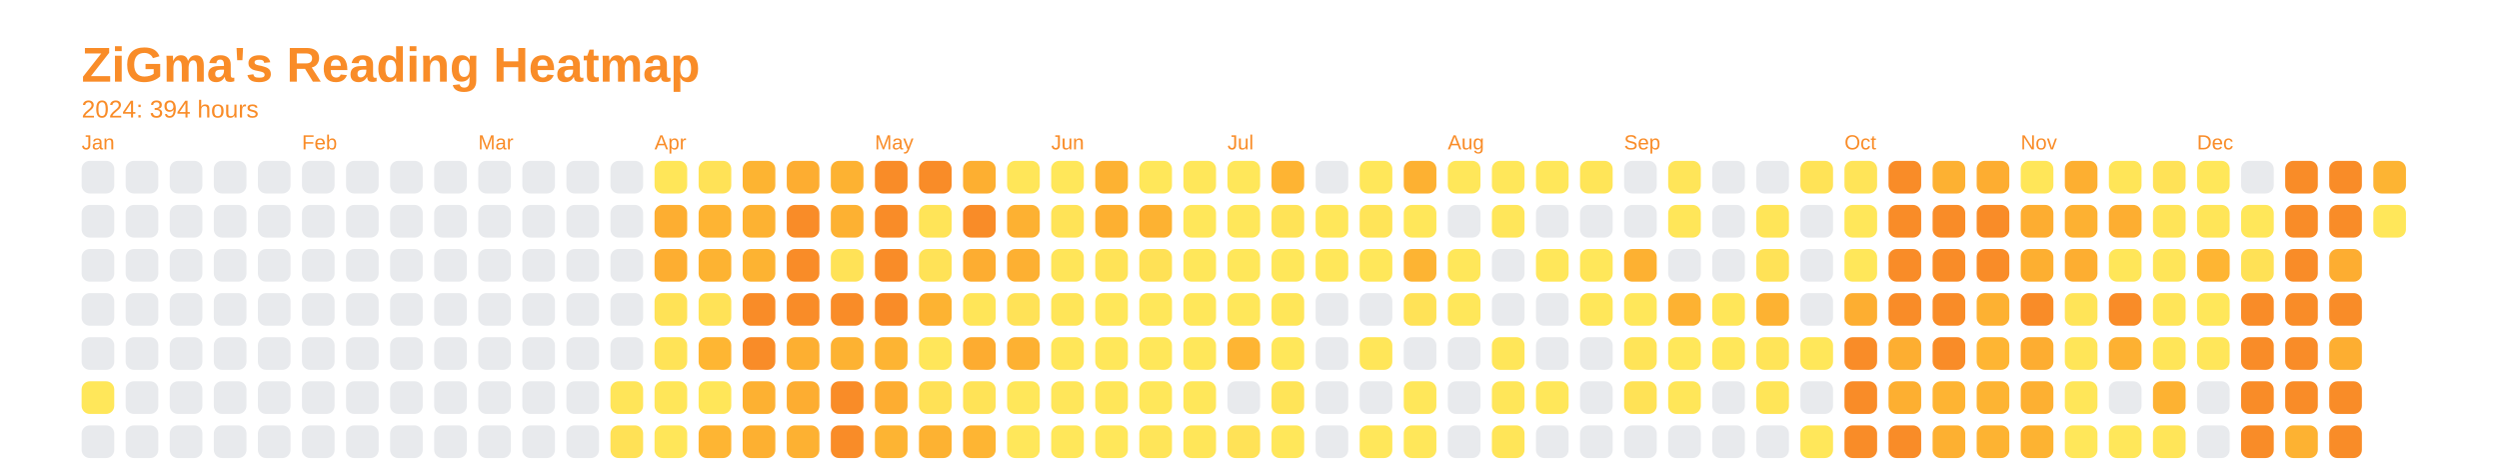
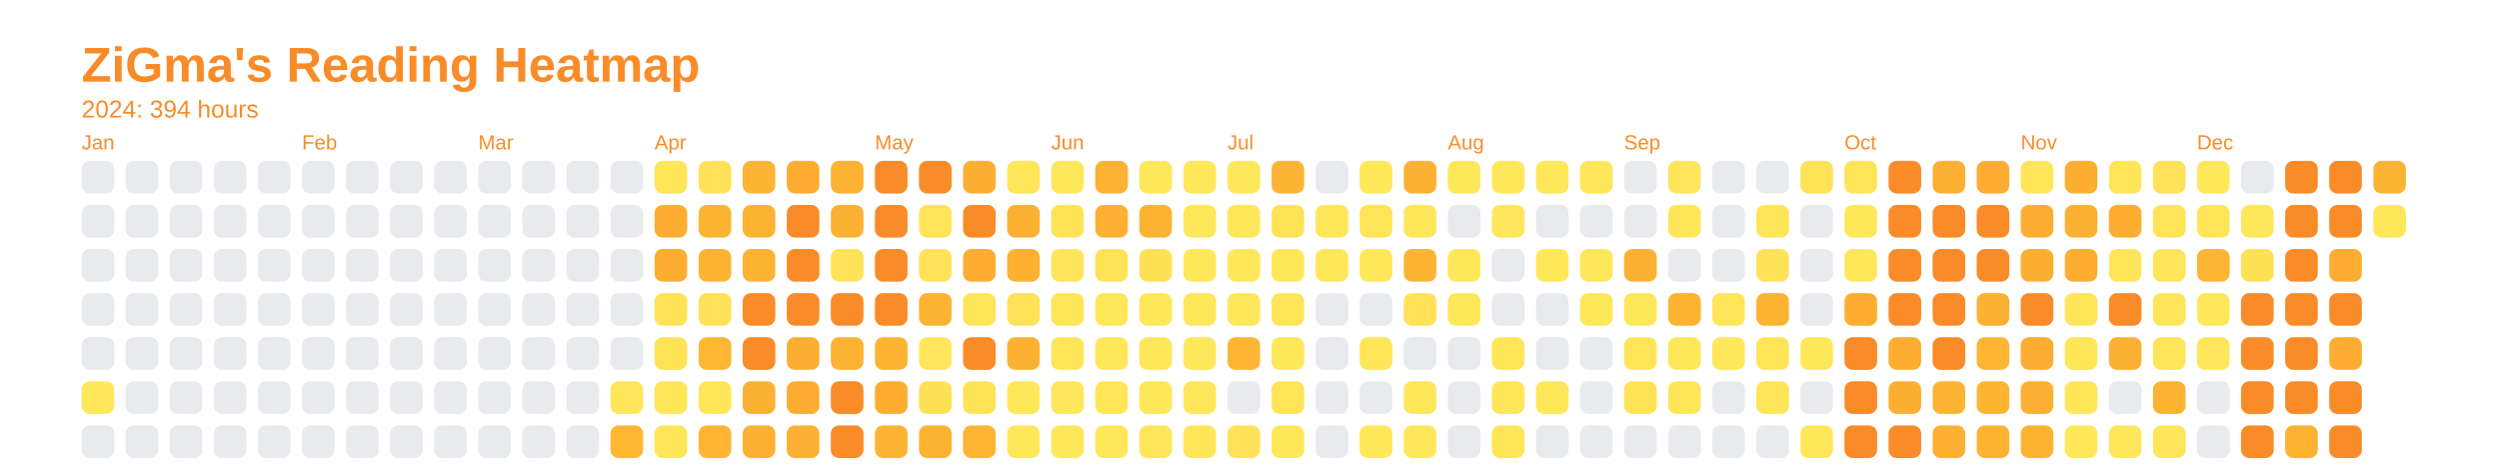
<svg xmlns="http://www.w3.org/2000/svg" baseProfile="full" height="57.5mm" version="1.1" viewBox="0,0,306.2,57.5" width="306.2mm">
  <defs />
  <rect fill="none" height="57.5" width="306.2" x="0" y="0" />
  <text fill="#f98c28" style="font-size:6px; font-family:Arial; font-weight:bold;" x="10" y="10">ZiGma's Reading Heatmap</text>
  <text fill="#f98c28" style="font-size:3px; font-family:Arial;" x="10" y="14.4">2024: 394 hours</text>
  <text fill="#f98c28" style="font-size:2.5px; font-family:Arial" x="10" y="18.3">Jan</text>
  <rect fill="#e8eaed" height="4" rx="1" ry="1" width="4" x="10" y="19.7" />
  <rect fill="#e8eaed" height="4" rx="1" ry="1" width="4" x="10" y="25.1" />
  <rect fill="#e8eaed" height="4" rx="1" ry="1" width="4" x="10" y="30.5" />
  <rect fill="#e8eaed" height="4" rx="1" ry="1" width="4" x="10" y="35.9" />
  <rect fill="#e8eaed" height="4" rx="1" ry="1" width="4" x="10" y="41.3" />
  <rect fill="#ffe75a" height="4" rx="1" ry="1" width="4" x="10" y="46.7" />
  <rect fill="#e8eaed" height="4" rx="1" ry="1" width="4" x="10" y="52.1" />
  <rect fill="#e8eaed" height="4" rx="1" ry="1" width="4" x="15.4" y="19.7" />
  <rect fill="#e8eaed" height="4" rx="1" ry="1" width="4" x="15.4" y="25.1" />
  <rect fill="#e8eaed" height="4" rx="1" ry="1" width="4" x="15.4" y="30.5" />
  <rect fill="#e8eaed" height="4" rx="1" ry="1" width="4" x="15.4" y="35.9" />
  <rect fill="#e8eaed" height="4" rx="1" ry="1" width="4" x="15.4" y="41.3" />
  <rect fill="#e8eaed" height="4" rx="1" ry="1" width="4" x="15.4" y="46.7" />
  <rect fill="#e8eaed" height="4" rx="1" ry="1" width="4" x="15.4" y="52.1" />
  <rect fill="#e8eaed" height="4" rx="1" ry="1" width="4" x="20.8" y="19.7" />
  <rect fill="#e8eaed" height="4" rx="1" ry="1" width="4" x="20.8" y="25.1" />
  <rect fill="#e8eaed" height="4" rx="1" ry="1" width="4" x="20.8" y="30.5" />
  <rect fill="#e8eaed" height="4" rx="1" ry="1" width="4" x="20.8" y="35.9" />
  <rect fill="#e8eaed" height="4" rx="1" ry="1" width="4" x="20.8" y="41.3" />
  <rect fill="#e8eaed" height="4" rx="1" ry="1" width="4" x="20.8" y="46.7" />
  <rect fill="#e8eaed" height="4" rx="1" ry="1" width="4" x="20.8" y="52.1" />
  <rect fill="#e8eaed" height="4" rx="1" ry="1" width="4" x="26.2" y="19.7" />
  <rect fill="#e8eaed" height="4" rx="1" ry="1" width="4" x="26.2" y="25.1" />
  <rect fill="#e8eaed" height="4" rx="1" ry="1" width="4" x="26.2" y="30.5" />
  <rect fill="#e8eaed" height="4" rx="1" ry="1" width="4" x="26.2" y="35.9" />
  <rect fill="#e8eaed" height="4" rx="1" ry="1" width="4" x="26.2" y="41.3" />
  <rect fill="#e8eaed" height="4" rx="1" ry="1" width="4" x="26.2" y="46.7" />
  <rect fill="#e8eaed" height="4" rx="1" ry="1" width="4" x="26.2" y="52.1" />
  <rect fill="#e8eaed" height="4" rx="1" ry="1" width="4" x="31.6" y="19.7" />
  <rect fill="#e8eaed" height="4" rx="1" ry="1" width="4" x="31.6" y="25.1" />
  <rect fill="#e8eaed" height="4" rx="1" ry="1" width="4" x="31.6" y="30.5" />
  <rect fill="#e8eaed" height="4" rx="1" ry="1" width="4" x="31.6" y="35.9" />
  <rect fill="#e8eaed" height="4" rx="1" ry="1" width="4" x="31.6" y="41.3" />
  <rect fill="#e8eaed" height="4" rx="1" ry="1" width="4" x="31.6" y="46.7" />
  <rect fill="#e8eaed" height="4" rx="1" ry="1" width="4" x="31.6" y="52.1" />
  <text fill="#f98c28" style="font-size:2.5px; font-family:Arial" x="37.0" y="18.3">Feb</text>
  <rect fill="#e8eaed" height="4" rx="1" ry="1" width="4" x="37.0" y="19.7" />
  <rect fill="#e8eaed" height="4" rx="1" ry="1" width="4" x="37.0" y="25.1" />
  <rect fill="#e8eaed" height="4" rx="1" ry="1" width="4" x="37.0" y="30.5" />
  <rect fill="#e8eaed" height="4" rx="1" ry="1" width="4" x="37.0" y="35.9" />
  <rect fill="#e8eaed" height="4" rx="1" ry="1" width="4" x="37.0" y="41.3" />
  <rect fill="#e8eaed" height="4" rx="1" ry="1" width="4" x="37.0" y="46.7" />
  <rect fill="#e8eaed" height="4" rx="1" ry="1" width="4" x="37.0" y="52.1" />
  <rect fill="#e8eaed" height="4" rx="1" ry="1" width="4" x="42.4" y="19.7" />
  <rect fill="#e8eaed" height="4" rx="1" ry="1" width="4" x="42.4" y="25.1" />
  <rect fill="#e8eaed" height="4" rx="1" ry="1" width="4" x="42.4" y="30.5" />
  <rect fill="#e8eaed" height="4" rx="1" ry="1" width="4" x="42.4" y="35.9" />
  <rect fill="#e8eaed" height="4" rx="1" ry="1" width="4" x="42.4" y="41.3" />
  <rect fill="#e8eaed" height="4" rx="1" ry="1" width="4" x="42.4" y="46.7" />
  <rect fill="#e8eaed" height="4" rx="1" ry="1" width="4" x="42.4" y="52.1" />
  <rect fill="#e8eaed" height="4" rx="1" ry="1" width="4" x="47.8" y="19.7" />
  <rect fill="#e8eaed" height="4" rx="1" ry="1" width="4" x="47.8" y="25.1" />
  <rect fill="#e8eaed" height="4" rx="1" ry="1" width="4" x="47.8" y="30.5" />
  <rect fill="#e8eaed" height="4" rx="1" ry="1" width="4" x="47.8" y="35.9" />
  <rect fill="#e8eaed" height="4" rx="1" ry="1" width="4" x="47.8" y="41.3" />
  <rect fill="#e8eaed" height="4" rx="1" ry="1" width="4" x="47.8" y="46.7" />
  <rect fill="#e8eaed" height="4" rx="1" ry="1" width="4" x="47.8" y="52.1" />
  <rect fill="#e8eaed" height="4" rx="1" ry="1" width="4" x="53.2" y="19.7" />
  <rect fill="#e8eaed" height="4" rx="1" ry="1" width="4" x="53.2" y="25.1" />
  <rect fill="#e8eaed" height="4" rx="1" ry="1" width="4" x="53.2" y="30.5" />
  <rect fill="#e8eaed" height="4" rx="1" ry="1" width="4" x="53.2" y="35.9" />
  <rect fill="#e8eaed" height="4" rx="1" ry="1" width="4" x="53.2" y="41.3" />
  <rect fill="#e8eaed" height="4" rx="1" ry="1" width="4" x="53.2" y="46.7" />
  <rect fill="#e8eaed" height="4" rx="1" ry="1" width="4" x="53.2" y="52.1" />
  <text fill="#f98c28" style="font-size:2.5px; font-family:Arial" x="58.6" y="18.3">Mar</text>
  <rect fill="#e8eaed" height="4" rx="1" ry="1" width="4" x="58.6" y="19.7" />
  <rect fill="#e8eaed" height="4" rx="1" ry="1" width="4" x="58.6" y="25.1" />
  <rect fill="#e8eaed" height="4" rx="1" ry="1" width="4" x="58.6" y="30.5" />
  <rect fill="#e8eaed" height="4" rx="1" ry="1" width="4" x="58.6" y="35.9" />
  <rect fill="#e8eaed" height="4" rx="1" ry="1" width="4" x="58.6" y="41.3" />
  <rect fill="#e8eaed" height="4" rx="1" ry="1" width="4" x="58.6" y="46.7" />
  <rect fill="#e8eaed" height="4" rx="1" ry="1" width="4" x="58.6" y="52.1" />
  <rect fill="#e8eaed" height="4" rx="1" ry="1" width="4" x="64" y="19.7" />
  <rect fill="#e8eaed" height="4" rx="1" ry="1" width="4" x="64" y="25.1" />
  <rect fill="#e8eaed" height="4" rx="1" ry="1" width="4" x="64" y="30.5" />
  <rect fill="#e8eaed" height="4" rx="1" ry="1" width="4" x="64" y="35.9" />
  <rect fill="#e8eaed" height="4" rx="1" ry="1" width="4" x="64" y="41.3" />
  <rect fill="#e8eaed" height="4" rx="1" ry="1" width="4" x="64" y="46.7" />
  <rect fill="#e8eaed" height="4" rx="1" ry="1" width="4" x="64" y="52.1" />
  <rect fill="#e8eaed" height="4" rx="1" ry="1" width="4" x="69.4" y="19.7" />
  <rect fill="#e8eaed" height="4" rx="1" ry="1" width="4" x="69.4" y="25.1" />
  <rect fill="#e8eaed" height="4" rx="1" ry="1" width="4" x="69.4" y="30.5" />
  <rect fill="#e8eaed" height="4" rx="1" ry="1" width="4" x="69.4" y="35.9" />
  <rect fill="#e8eaed" height="4" rx="1" ry="1" width="4" x="69.4" y="41.3" />
  <rect fill="#e8eaed" height="4" rx="1" ry="1" width="4" x="69.4" y="46.7" />
  <rect fill="#e8eaed" height="4" rx="1" ry="1" width="4" x="69.4" y="52.1" />
  <rect fill="#e8eaed" height="4" rx="1" ry="1" width="4" x="74.8" y="19.7" />
  <rect fill="#e8eaed" height="4" rx="1" ry="1" width="4" x="74.8" y="25.1" />
  <rect fill="#e8eaed" height="4" rx="1" ry="1" width="4" x="74.8" y="30.5" />
  <rect fill="#e8eaed" height="4" rx="1" ry="1" width="4" x="74.8" y="35.9" />
  <rect fill="#e8eaed" height="4" rx="1" ry="1" width="4" x="74.8" y="41.3" />
  <rect fill="#ffe559" height="4" rx="1" ry="1" width="4" x="74.8" y="46.7" />
-   <rect fill="#ffe156" height="4" rx="1" ry="1" width="4" x="74.8" y="52.1" />
+   <rect fill="#feb633" height="4" rx="1" ry="1" width="4" x="74.8" y="52.1" />
  <text fill="#f98c28" style="font-size:2.5px; font-family:Arial" x="80.2" y="18.3">Apr</text>
  <rect fill="#ffe659" height="4" rx="1" ry="1" width="4" x="80.2" y="19.7" />
  <rect fill="#fdae31" height="4" rx="1" ry="1" width="4" x="80.2" y="25.1" />
  <rect fill="#fdae31" height="4" rx="1" ry="1" width="4" x="80.2" y="30.5" />
  <rect fill="#ffe256" height="4" rx="1" ry="1" width="4" x="80.2" y="35.9" />
  <rect fill="#ffe357" height="4" rx="1" ry="1" width="4" x="80.2" y="41.3" />
  <rect fill="#ffe659" height="4" rx="1" ry="1" width="4" x="80.2" y="46.7" />
  <rect fill="#ffe659" height="4" rx="1" ry="1" width="4" x="80.2" y="52.1" />
  <rect fill="#ffe257" height="4" rx="1" ry="1" width="4" x="85.6" y="19.7" />
  <rect fill="#feb433" height="4" rx="1" ry="1" width="4" x="85.6" y="25.1" />
  <rect fill="#fdb332" height="4" rx="1" ry="1" width="4" x="85.6" y="30.5" />
  <rect fill="#ffe257" height="4" rx="1" ry="1" width="4" x="85.6" y="35.9" />
  <rect fill="#feb633" height="4" rx="1" ry="1" width="4" x="85.6" y="41.3" />
  <rect fill="#ffe659" height="4" rx="1" ry="1" width="4" x="85.6" y="46.7" />
  <rect fill="#feb533" height="4" rx="1" ry="1" width="4" x="85.6" y="52.1" />
  <rect fill="#fdb432" height="4" rx="1" ry="1" width="4" x="91" y="19.7" />
  <rect fill="#fdb232" height="4" rx="1" ry="1" width="4" x="91" y="25.1" />
  <rect fill="#fdb332" height="4" rx="1" ry="1" width="4" x="91" y="30.5" />
  <rect fill="#f98c28" height="4" rx="1" ry="1" width="4" x="91" y="35.9" />
  <rect fill="#f98c28" height="4" rx="1" ry="1" width="4" x="91" y="41.3" />
  <rect fill="#fdb132" height="4" rx="1" ry="1" width="4" x="91" y="46.7" />
  <rect fill="#fdb031" height="4" rx="1" ry="1" width="4" x="91" y="52.1" />
  <rect fill="#fdad31" height="4" rx="1" ry="1" width="4" x="96.4" y="19.7" />
  <rect fill="#f98c28" height="4" rx="1" ry="1" width="4" x="96.4" y="25.1" />
  <rect fill="#f98c28" height="4" rx="1" ry="1" width="4" x="96.4" y="30.5" />
  <rect fill="#f98c28" height="4" rx="1" ry="1" width="4" x="96.4" y="35.9" />
  <rect fill="#fdaf31" height="4" rx="1" ry="1" width="4" x="96.4" y="41.3" />
  <rect fill="#fdad31" height="4" rx="1" ry="1" width="4" x="96.4" y="46.7" />
  <rect fill="#fdb132" height="4" rx="1" ry="1" width="4" x="96.4" y="52.1" />
  <rect fill="#fdb232" height="4" rx="1" ry="1" width="4" x="101.8" y="19.7" />
  <rect fill="#fdb132" height="4" rx="1" ry="1" width="4" x="101.8" y="25.1" />
  <rect fill="#ffe257" height="4" rx="1" ry="1" width="4" x="101.8" y="30.5" />
  <rect fill="#f98c28" height="4" rx="1" ry="1" width="4" x="101.8" y="35.9" />
  <rect fill="#fdb232" height="4" rx="1" ry="1" width="4" x="101.8" y="41.3" />
  <rect fill="#f98c28" height="4" rx="1" ry="1" width="4" x="101.8" y="46.7" />
  <rect fill="#f98c28" height="4" rx="1" ry="1" width="4" x="101.8" y="52.1" />
  <text fill="#f98c28" style="font-size:2.5px; font-family:Arial" x="107.2" y="18.3">May</text>
  <rect fill="#f98c28" height="4" rx="1" ry="1" width="4" x="107.2" y="19.7" />
  <rect fill="#f98c28" height="4" rx="1" ry="1" width="4" x="107.2" y="25.1" />
  <rect fill="#f98c28" height="4" rx="1" ry="1" width="4" x="107.2" y="30.5" />
  <rect fill="#f98c28" height="4" rx="1" ry="1" width="4" x="107.2" y="35.9" />
  <rect fill="#fdb433" height="4" rx="1" ry="1" width="4" x="107.2" y="41.3" />
  <rect fill="#fdad31" height="4" rx="1" ry="1" width="4" x="107.2" y="46.7" />
  <rect fill="#fdb433" height="4" rx="1" ry="1" width="4" x="107.2" y="52.1" />
  <rect fill="#f98c28" height="4" rx="1" ry="1" width="4" x="112.6" y="19.7" />
  <rect fill="#ffe458" height="4" rx="1" ry="1" width="4" x="112.6" y="25.1" />
  <rect fill="#ffe257" height="4" rx="1" ry="1" width="4" x="112.6" y="30.5" />
  <rect fill="#fdb332" height="4" rx="1" ry="1" width="4" x="112.6" y="35.9" />
  <rect fill="#ffe65a" height="4" rx="1" ry="1" width="4" x="112.6" y="41.3" />
  <rect fill="#ffe156" height="4" rx="1" ry="1" width="4" x="112.6" y="46.7" />
  <rect fill="#fdb232" height="4" rx="1" ry="1" width="4" x="112.6" y="52.1" />
  <rect fill="#fdaf31" height="4" rx="1" ry="1" width="4" x="118" y="19.7" />
  <rect fill="#f98c28" height="4" rx="1" ry="1" width="4" x="118" y="25.1" />
  <rect fill="#fdad31" height="4" rx="1" ry="1" width="4" x="118" y="30.5" />
  <rect fill="#ffe558" height="4" rx="1" ry="1" width="4" x="118" y="35.9" />
-   <rect fill="#fdac30" height="4" rx="1" ry="1" width="4" x="118" y="41.3" />
+   <rect fill="#f98c28" height="4" rx="1" ry="1" width="4" x="118" y="41.3" />
  <rect fill="#ffe357" height="4" rx="1" ry="1" width="4" x="118" y="46.7" />
  <rect fill="#feb533" height="4" rx="1" ry="1" width="4" x="118" y="52.1" />
  <rect fill="#ffe659" height="4" rx="1" ry="1" width="4" x="123.4" y="19.7" />
  <rect fill="#fdb132" height="4" rx="1" ry="1" width="4" x="123.4" y="25.1" />
  <rect fill="#fdb032" height="4" rx="1" ry="1" width="4" x="123.4" y="30.5" />
  <rect fill="#ffe257" height="4" rx="1" ry="1" width="4" x="123.4" y="35.9" />
  <rect fill="#fdb132" height="4" rx="1" ry="1" width="4" x="123.4" y="41.3" />
  <rect fill="#ffe75a" height="4" rx="1" ry="1" width="4" x="123.4" y="46.7" />
  <rect fill="#ffe75a" height="4" rx="1" ry="1" width="4" x="123.4" y="52.1" />
  <text fill="#f98c28" style="font-size:2.5px; font-family:Arial" x="128.8" y="18.3">Jun</text>
  <rect fill="#ffe75a" height="4" rx="1" ry="1" width="4" x="128.8" y="19.7" />
  <rect fill="#ffe357" height="4" rx="1" ry="1" width="4" x="128.8" y="25.1" />
  <rect fill="#ffe559" height="4" rx="1" ry="1" width="4" x="128.8" y="30.5" />
  <rect fill="#ffe558" height="4" rx="1" ry="1" width="4" x="128.8" y="35.9" />
  <rect fill="#ffe659" height="4" rx="1" ry="1" width="4" x="128.8" y="41.3" />
  <rect fill="#ffe65a" height="4" rx="1" ry="1" width="4" x="128.8" y="46.7" />
  <rect fill="#ffe75a" height="4" rx="1" ry="1" width="4" x="128.8" y="52.1" />
  <rect fill="#fdb232" height="4" rx="1" ry="1" width="4" x="134.2" y="19.7" />
  <rect fill="#fdb031" height="4" rx="1" ry="1" width="4" x="134.2" y="25.1" />
  <rect fill="#ffe357" height="4" rx="1" ry="1" width="4" x="134.2" y="30.5" />
  <rect fill="#ffe75a" height="4" rx="1" ry="1" width="4" x="134.2" y="35.9" />
  <rect fill="#ffe75a" height="4" rx="1" ry="1" width="4" x="134.2" y="41.3" />
  <rect fill="#ffe659" height="4" rx="1" ry="1" width="4" x="134.2" y="46.7" />
  <rect fill="#ffe75a" height="4" rx="1" ry="1" width="4" x="134.2" y="52.1" />
  <rect fill="#ffe75a" height="4" rx="1" ry="1" width="4" x="139.6" y="19.7" />
  <rect fill="#fdb232" height="4" rx="1" ry="1" width="4" x="139.6" y="25.1" />
  <rect fill="#ffe156" height="4" rx="1" ry="1" width="4" x="139.6" y="30.5" />
  <rect fill="#ffe75a" height="4" rx="1" ry="1" width="4" x="139.6" y="35.9" />
  <rect fill="#ffe75a" height="4" rx="1" ry="1" width="4" x="139.6" y="41.3" />
  <rect fill="#ffe75a" height="4" rx="1" ry="1" width="4" x="139.6" y="46.7" />
  <rect fill="#ffe559" height="4" rx="1" ry="1" width="4" x="139.6" y="52.1" />
  <rect fill="#ffe75a" height="4" rx="1" ry="1" width="4" x="145" y="19.7" />
  <rect fill="#ffe75a" height="4" rx="1" ry="1" width="4" x="145" y="25.1" />
  <rect fill="#ffe75a" height="4" rx="1" ry="1" width="4" x="145" y="30.5" />
  <rect fill="#ffe75a" height="4" rx="1" ry="1" width="4" x="145" y="35.9" />
  <rect fill="#ffe75a" height="4" rx="1" ry="1" width="4" x="145" y="41.3" />
  <rect fill="#ffe75a" height="4" rx="1" ry="1" width="4" x="145" y="46.7" />
  <rect fill="#ffe659" height="4" rx="1" ry="1" width="4" x="145" y="52.1" />
  <text fill="#f98c28" style="font-size:2.5px; font-family:Arial" x="150.4" y="18.3">Jul</text>
  <rect fill="#ffe75a" height="4" rx="1" ry="1" width="4" x="150.4" y="19.7" />
  <rect fill="#ffe75a" height="4" rx="1" ry="1" width="4" x="150.4" y="25.1" />
  <rect fill="#ffe75a" height="4" rx="1" ry="1" width="4" x="150.4" y="30.5" />
  <rect fill="#ffe75a" height="4" rx="1" ry="1" width="4" x="150.4" y="35.9" />
  <rect fill="#feb533" height="4" rx="1" ry="1" width="4" x="150.4" y="41.3" />
  <rect fill="#e8eaed" height="4" rx="1" ry="1" width="4" x="150.4" y="46.7" />
  <rect fill="#ffe257" height="4" rx="1" ry="1" width="4" x="150.4" y="52.1" />
  <rect fill="#feb433" height="4" rx="1" ry="1" width="4" x="155.8" y="19.7" />
  <rect fill="#ffe357" height="4" rx="1" ry="1" width="4" x="155.8" y="25.1" />
  <rect fill="#ffe75a" height="4" rx="1" ry="1" width="4" x="155.8" y="30.5" />
  <rect fill="#ffe659" height="4" rx="1" ry="1" width="4" x="155.8" y="35.9" />
  <rect fill="#ffe75a" height="4" rx="1" ry="1" width="4" x="155.8" y="41.3" />
  <rect fill="#ffe458" height="4" rx="1" ry="1" width="4" x="155.8" y="46.7" />
  <rect fill="#ffe75a" height="4" rx="1" ry="1" width="4" x="155.8" y="52.1" />
  <rect fill="#e8eaed" height="4" rx="1" ry="1" width="4" x="161.2" y="19.7" />
  <rect fill="#ffe75a" height="4" rx="1" ry="1" width="4" x="161.2" y="25.1" />
  <rect fill="#ffe75a" height="4" rx="1" ry="1" width="4" x="161.2" y="30.5" />
  <rect fill="#e8eaed" height="4" rx="1" ry="1" width="4" x="161.2" y="35.9" />
  <rect fill="#e8eaed" height="4" rx="1" ry="1" width="4" x="161.2" y="41.3" />
  <rect fill="#e8eaed" height="4" rx="1" ry="1" width="4" x="161.2" y="46.7" />
  <rect fill="#e8eaed" height="4" rx="1" ry="1" width="4" x="161.2" y="52.1" />
  <rect fill="#ffe75a" height="4" rx="1" ry="1" width="4" x="166.6" y="19.7" />
  <rect fill="#ffe458" height="4" rx="1" ry="1" width="4" x="166.6" y="25.1" />
  <rect fill="#ffe75a" height="4" rx="1" ry="1" width="4" x="166.6" y="30.5" />
  <rect fill="#e8eaed" height="4" rx="1" ry="1" width="4" x="166.6" y="35.9" />
  <rect fill="#ffe659" height="4" rx="1" ry="1" width="4" x="166.6" y="41.3" />
  <rect fill="#e8eaed" height="4" rx="1" ry="1" width="4" x="166.6" y="46.7" />
  <rect fill="#ffe75a" height="4" rx="1" ry="1" width="4" x="166.6" y="52.1" />
  <rect fill="#fdb132" height="4" rx="1" ry="1" width="4" x="172" y="19.7" />
  <rect fill="#ffe75a" height="4" rx="1" ry="1" width="4" x="172" y="25.1" />
  <rect fill="#fdb433" height="4" rx="1" ry="1" width="4" x="172" y="30.5" />
  <rect fill="#ffe257" height="4" rx="1" ry="1" width="4" x="172" y="35.9" />
  <rect fill="#e8eaed" height="4" rx="1" ry="1" width="4" x="172" y="41.3" />
  <rect fill="#ffe75a" height="4" rx="1" ry="1" width="4" x="172" y="46.7" />
  <rect fill="#ffe75a" height="4" rx="1" ry="1" width="4" x="172" y="52.1" />
  <text fill="#f98c28" style="font-size:2.5px; font-family:Arial" x="177.4" y="18.3">Aug</text>
  <rect fill="#ffe75a" height="4" rx="1" ry="1" width="4" x="177.4" y="19.7" />
  <rect fill="#e8eaed" height="4" rx="1" ry="1" width="4" x="177.4" y="25.1" />
  <rect fill="#ffe75a" height="4" rx="1" ry="1" width="4" x="177.4" y="30.5" />
  <rect fill="#ffe75a" height="4" rx="1" ry="1" width="4" x="177.4" y="35.9" />
  <rect fill="#e8eaed" height="4" rx="1" ry="1" width="4" x="177.4" y="41.3" />
  <rect fill="#e8eaed" height="4" rx="1" ry="1" width="4" x="177.4" y="46.7" />
  <rect fill="#e8eaed" height="4" rx="1" ry="1" width="4" x="177.4" y="52.1" />
  <rect fill="#ffe75a" height="4" rx="1" ry="1" width="4" x="182.8" y="19.7" />
  <rect fill="#ffe65a" height="4" rx="1" ry="1" width="4" x="182.8" y="25.1" />
  <rect fill="#e8eaed" height="4" rx="1" ry="1" width="4" x="182.8" y="30.5" />
  <rect fill="#e8eaed" height="4" rx="1" ry="1" width="4" x="182.8" y="35.9" />
  <rect fill="#ffe659" height="4" rx="1" ry="1" width="4" x="182.8" y="41.3" />
  <rect fill="#ffe659" height="4" rx="1" ry="1" width="4" x="182.8" y="46.7" />
  <rect fill="#ffe558" height="4" rx="1" ry="1" width="4" x="182.8" y="52.1" />
  <rect fill="#ffe75a" height="4" rx="1" ry="1" width="4" x="188.2" y="19.7" />
  <rect fill="#e8eaed" height="4" rx="1" ry="1" width="4" x="188.2" y="25.1" />
  <rect fill="#ffe75a" height="4" rx="1" ry="1" width="4" x="188.2" y="30.5" />
  <rect fill="#e8eaed" height="4" rx="1" ry="1" width="4" x="188.2" y="35.9" />
  <rect fill="#e8eaed" height="4" rx="1" ry="1" width="4" x="188.2" y="41.3" />
  <rect fill="#ffe75a" height="4" rx="1" ry="1" width="4" x="188.2" y="46.7" />
  <rect fill="#e8eaed" height="4" rx="1" ry="1" width="4" x="188.2" y="52.1" />
  <rect fill="#ffe558" height="4" rx="1" ry="1" width="4" x="193.6" y="19.7" />
  <rect fill="#e8eaed" height="4" rx="1" ry="1" width="4" x="193.6" y="25.1" />
  <rect fill="#ffe75a" height="4" rx="1" ry="1" width="4" x="193.6" y="30.5" />
  <rect fill="#ffe75a" height="4" rx="1" ry="1" width="4" x="193.6" y="35.9" />
  <rect fill="#e8eaed" height="4" rx="1" ry="1" width="4" x="193.6" y="41.3" />
  <rect fill="#e8eaed" height="4" rx="1" ry="1" width="4" x="193.6" y="46.7" />
  <rect fill="#e8eaed" height="4" rx="1" ry="1" width="4" x="193.6" y="52.1" />
  <text fill="#f98c28" style="font-size:2.5px; font-family:Arial" x="199" y="18.3">Sep</text>
  <rect fill="#e8eaed" height="4" rx="1" ry="1" width="4" x="199" y="19.7" />
  <rect fill="#e8eaed" height="4" rx="1" ry="1" width="4" x="199" y="25.1" />
  <rect fill="#fdb132" height="4" rx="1" ry="1" width="4" x="199" y="30.5" />
  <rect fill="#ffe75a" height="4" rx="1" ry="1" width="4" x="199" y="35.9" />
  <rect fill="#ffe458" height="4" rx="1" ry="1" width="4" x="199" y="41.3" />
  <rect fill="#ffe256" height="4" rx="1" ry="1" width="4" x="199" y="46.7" />
  <rect fill="#e8eaed" height="4" rx="1" ry="1" width="4" x="199" y="52.1" />
  <rect fill="#ffe559" height="4" rx="1" ry="1" width="4" x="204.4" y="19.7" />
  <rect fill="#ffe659" height="4" rx="1" ry="1" width="4" x="204.4" y="25.1" />
  <rect fill="#e8eaed" height="4" rx="1" ry="1" width="4" x="204.4" y="30.5" />
  <rect fill="#fdb232" height="4" rx="1" ry="1" width="4" x="204.4" y="35.9" />
  <rect fill="#ffe75a" height="4" rx="1" ry="1" width="4" x="204.4" y="41.3" />
  <rect fill="#ffe659" height="4" rx="1" ry="1" width="4" x="204.4" y="46.7" />
  <rect fill="#e8eaed" height="4" rx="1" ry="1" width="4" x="204.4" y="52.1" />
  <rect fill="#e8eaed" height="4" rx="1" ry="1" width="4" x="209.8" y="19.7" />
  <rect fill="#e8eaed" height="4" rx="1" ry="1" width="4" x="209.8" y="25.1" />
  <rect fill="#e8eaed" height="4" rx="1" ry="1" width="4" x="209.8" y="30.5" />
  <rect fill="#ffe659" height="4" rx="1" ry="1" width="4" x="209.8" y="35.9" />
  <rect fill="#ffe75a" height="4" rx="1" ry="1" width="4" x="209.8" y="41.3" />
  <rect fill="#e8eaed" height="4" rx="1" ry="1" width="4" x="209.8" y="46.7" />
  <rect fill="#e8eaed" height="4" rx="1" ry="1" width="4" x="209.8" y="52.1" />
  <rect fill="#e8eaed" height="4" rx="1" ry="1" width="4" x="215.2" y="19.7" />
  <rect fill="#ffe558" height="4" rx="1" ry="1" width="4" x="215.2" y="25.1" />
  <rect fill="#ffe257" height="4" rx="1" ry="1" width="4" x="215.2" y="30.5" />
  <rect fill="#fdb232" height="4" rx="1" ry="1" width="4" x="215.2" y="35.9" />
  <rect fill="#ffe458" height="4" rx="1" ry="1" width="4" x="215.2" y="41.3" />
  <rect fill="#ffe558" height="4" rx="1" ry="1" width="4" x="215.2" y="46.7" />
  <rect fill="#e8eaed" height="4" rx="1" ry="1" width="4" x="215.2" y="52.1" />
  <rect fill="#ffe357" height="4" rx="1" ry="1" width="4" x="220.6" y="19.7" />
  <rect fill="#e8eaed" height="4" rx="1" ry="1" width="4" x="220.6" y="25.1" />
  <rect fill="#e8eaed" height="4" rx="1" ry="1" width="4" x="220.6" y="30.5" />
  <rect fill="#e8eaed" height="4" rx="1" ry="1" width="4" x="220.6" y="35.9" />
  <rect fill="#ffe75a" height="4" rx="1" ry="1" width="4" x="220.6" y="41.3" />
  <rect fill="#e8eaed" height="4" rx="1" ry="1" width="4" x="220.6" y="46.7" />
  <rect fill="#ffe75a" height="4" rx="1" ry="1" width="4" x="220.6" y="52.1" />
  <text fill="#f98c28" style="font-size:2.5px; font-family:Arial" x="226" y="18.3">Oct</text>
  <rect fill="#ffe458" height="4" rx="1" ry="1" width="4" x="226" y="19.7" />
  <rect fill="#ffe75a" height="4" rx="1" ry="1" width="4" x="226" y="25.1" />
  <rect fill="#ffe75a" height="4" rx="1" ry="1" width="4" x="226" y="30.5" />
  <rect fill="#fdae31" height="4" rx="1" ry="1" width="4" x="226" y="35.9" />
  <rect fill="#f98c28" height="4" rx="1" ry="1" width="4" x="226" y="41.3" />
  <rect fill="#f98c28" height="4" rx="1" ry="1" width="4" x="226" y="46.7" />
  <rect fill="#f98c28" height="4" rx="1" ry="1" width="4" x="226" y="52.1" />
  <rect fill="#f98c28" height="4" rx="1" ry="1" width="4" x="231.4" y="19.7" />
  <rect fill="#f98c28" height="4" rx="1" ry="1" width="4" x="231.4" y="25.1" />
  <rect fill="#f98c28" height="4" rx="1" ry="1" width="4" x="231.4" y="30.5" />
  <rect fill="#f98c28" height="4" rx="1" ry="1" width="4" x="231.4" y="35.9" />
  <rect fill="#fdae31" height="4" rx="1" ry="1" width="4" x="231.4" y="41.3" />
  <rect fill="#fdaf31" height="4" rx="1" ry="1" width="4" x="231.4" y="46.7" />
  <rect fill="#f98c28" height="4" rx="1" ry="1" width="4" x="231.4" y="52.1" />
  <rect fill="#fdb132" height="4" rx="1" ry="1" width="4" x="236.8" y="19.7" />
  <rect fill="#f98c28" height="4" rx="1" ry="1" width="4" x="236.8" y="25.1" />
  <rect fill="#f98c28" height="4" rx="1" ry="1" width="4" x="236.8" y="30.5" />
  <rect fill="#f98c28" height="4" rx="1" ry="1" width="4" x="236.8" y="35.9" />
  <rect fill="#f98c28" height="4" rx="1" ry="1" width="4" x="236.8" y="41.3" />
  <rect fill="#feb433" height="4" rx="1" ry="1" width="4" x="236.8" y="46.7" />
  <rect fill="#fdb031" height="4" rx="1" ry="1" width="4" x="236.8" y="52.1" />
  <rect fill="#fdad31" height="4" rx="1" ry="1" width="4" x="242.2" y="19.7" />
  <rect fill="#f98c28" height="4" rx="1" ry="1" width="4" x="242.2" y="25.1" />
  <rect fill="#f98c28" height="4" rx="1" ry="1" width="4" x="242.2" y="30.5" />
  <rect fill="#fdb132" height="4" rx="1" ry="1" width="4" x="242.2" y="35.9" />
  <rect fill="#feb533" height="4" rx="1" ry="1" width="4" x="242.2" y="41.3" />
  <rect fill="#fdb433" height="4" rx="1" ry="1" width="4" x="242.2" y="46.7" />
  <rect fill="#fdb332" height="4" rx="1" ry="1" width="4" x="242.2" y="52.1" />
  <text fill="#f98c28" style="font-size:2.5px; font-family:Arial" x="247.6" y="18.3">Nov</text>
  <rect fill="#ffe659" height="4" rx="1" ry="1" width="4" x="247.6" y="19.7" />
  <rect fill="#fdad31" height="4" rx="1" ry="1" width="4" x="247.6" y="25.1" />
  <rect fill="#fdaf31" height="4" rx="1" ry="1" width="4" x="247.6" y="30.5" />
  <rect fill="#f98c28" height="4" rx="1" ry="1" width="4" x="247.6" y="35.9" />
  <rect fill="#fdad31" height="4" rx="1" ry="1" width="4" x="247.6" y="41.3" />
  <rect fill="#fdb032" height="4" rx="1" ry="1" width="4" x="247.6" y="46.7" />
  <rect fill="#fdb332" height="4" rx="1" ry="1" width="4" x="247.6" y="52.1" />
  <rect fill="#fdaf31" height="4" rx="1" ry="1" width="4" x="253" y="19.7" />
  <rect fill="#fdb132" height="4" rx="1" ry="1" width="4" x="253" y="25.1" />
  <rect fill="#fdae31" height="4" rx="1" ry="1" width="4" x="253" y="30.5" />
  <rect fill="#ffe458" height="4" rx="1" ry="1" width="4" x="253" y="35.9" />
  <rect fill="#ffe558" height="4" rx="1" ry="1" width="4" x="253" y="41.3" />
  <rect fill="#ffe659" height="4" rx="1" ry="1" width="4" x="253" y="46.7" />
  <rect fill="#ffe75a" height="4" rx="1" ry="1" width="4" x="253" y="52.1" />
  <rect fill="#ffe558" height="4" rx="1" ry="1" width="4" x="258.4" y="19.7" />
  <rect fill="#fdae31" height="4" rx="1" ry="1" width="4" x="258.4" y="25.1" />
  <rect fill="#ffe659" height="4" rx="1" ry="1" width="4" x="258.4" y="30.5" />
  <rect fill="#f98c28" height="4" rx="1" ry="1" width="4" x="258.4" y="35.9" />
  <rect fill="#fdb132" height="4" rx="1" ry="1" width="4" x="258.4" y="41.3" />
  <rect fill="#e8eaed" height="4" rx="1" ry="1" width="4" x="258.4" y="46.7" />
  <rect fill="#ffe75a" height="4" rx="1" ry="1" width="4" x="258.4" y="52.1" />
  <rect fill="#ffe257" height="4" rx="1" ry="1" width="4" x="263.8" y="19.7" />
  <rect fill="#ffe458" height="4" rx="1" ry="1" width="4" x="263.8" y="25.1" />
  <rect fill="#ffe559" height="4" rx="1" ry="1" width="4" x="263.8" y="30.5" />
  <rect fill="#ffe559" height="4" rx="1" ry="1" width="4" x="263.8" y="35.9" />
  <rect fill="#ffe558" height="4" rx="1" ry="1" width="4" x="263.8" y="41.3" />
  <rect fill="#fdb232" height="4" rx="1" ry="1" width="4" x="263.8" y="46.7" />
  <rect fill="#ffe559" height="4" rx="1" ry="1" width="4" x="263.8" y="52.1" />
  <text fill="#f98c28" style="font-size:2.5px; font-family:Arial" x="269.2" y="18.3">Dec</text>
  <rect fill="#ffe75a" height="4" rx="1" ry="1" width="4" x="269.2" y="19.7" />
  <rect fill="#ffe558" height="4" rx="1" ry="1" width="4" x="269.2" y="25.1" />
  <rect fill="#feb533" height="4" rx="1" ry="1" width="4" x="269.2" y="30.5" />
  <rect fill="#ffe75a" height="4" rx="1" ry="1" width="4" x="269.2" y="35.9" />
  <rect fill="#ffe65a" height="4" rx="1" ry="1" width="4" x="269.2" y="41.3" />
  <rect fill="#e8eaed" height="4" rx="1" ry="1" width="4" x="269.2" y="46.7" />
  <rect fill="#e8eaed" height="4" rx="1" ry="1" width="4" x="269.2" y="52.1" />
  <rect fill="#e8eaed" height="4" rx="1" ry="1" width="4" x="274.6" y="19.7" />
  <rect fill="#ffe75a" height="4" rx="1" ry="1" width="4" x="274.6" y="25.1" />
  <rect fill="#ffe156" height="4" rx="1" ry="1" width="4" x="274.6" y="30.5" />
  <rect fill="#f98c28" height="4" rx="1" ry="1" width="4" x="274.6" y="35.9" />
  <rect fill="#f98c28" height="4" rx="1" ry="1" width="4" x="274.6" y="41.3" />
  <rect fill="#f98c28" height="4" rx="1" ry="1" width="4" x="274.6" y="46.7" />
  <rect fill="#f98c28" height="4" rx="1" ry="1" width="4" x="274.6" y="52.1" />
  <rect fill="#f98c28" height="4" rx="1" ry="1" width="4" x="280" y="19.7" />
  <rect fill="#f98c28" height="4" rx="1" ry="1" width="4" x="280" y="25.1" />
  <rect fill="#f98c28" height="4" rx="1" ry="1" width="4" x="280" y="30.5" />
  <rect fill="#f98c28" height="4" rx="1" ry="1" width="4" x="280" y="35.9" />
  <rect fill="#f98c28" height="4" rx="1" ry="1" width="4" x="280" y="41.3" />
  <rect fill="#f98c28" height="4" rx="1" ry="1" width="4" x="280" y="46.7" />
  <rect fill="#fdb232" height="4" rx="1" ry="1" width="4" x="280" y="52.1" />
  <rect fill="#f98c28" height="4" rx="1" ry="1" width="4" x="285.4" y="19.7" />
  <rect fill="#f98c28" height="4" rx="1" ry="1" width="4" x="285.4" y="25.1" />
  <rect fill="#fdad31" height="4" rx="1" ry="1" width="4" x="285.4" y="30.5" />
  <rect fill="#f98c28" height="4" rx="1" ry="1" width="4" x="285.4" y="35.9" />
  <rect fill="#fdae31" height="4" rx="1" ry="1" width="4" x="285.4" y="41.3" />
  <rect fill="#f98c28" height="4" rx="1" ry="1" width="4" x="285.4" y="46.7" />
  <rect fill="#f98c28" height="4" rx="1" ry="1" width="4" x="285.4" y="52.1" />
  <rect fill="#fdb433" height="4" rx="1" ry="1" width="4" x="290.8" y="19.7" />
  <rect fill="#ffe75a" height="4" rx="1" ry="1" width="4" x="290.8" y="25.1" />
</svg>
